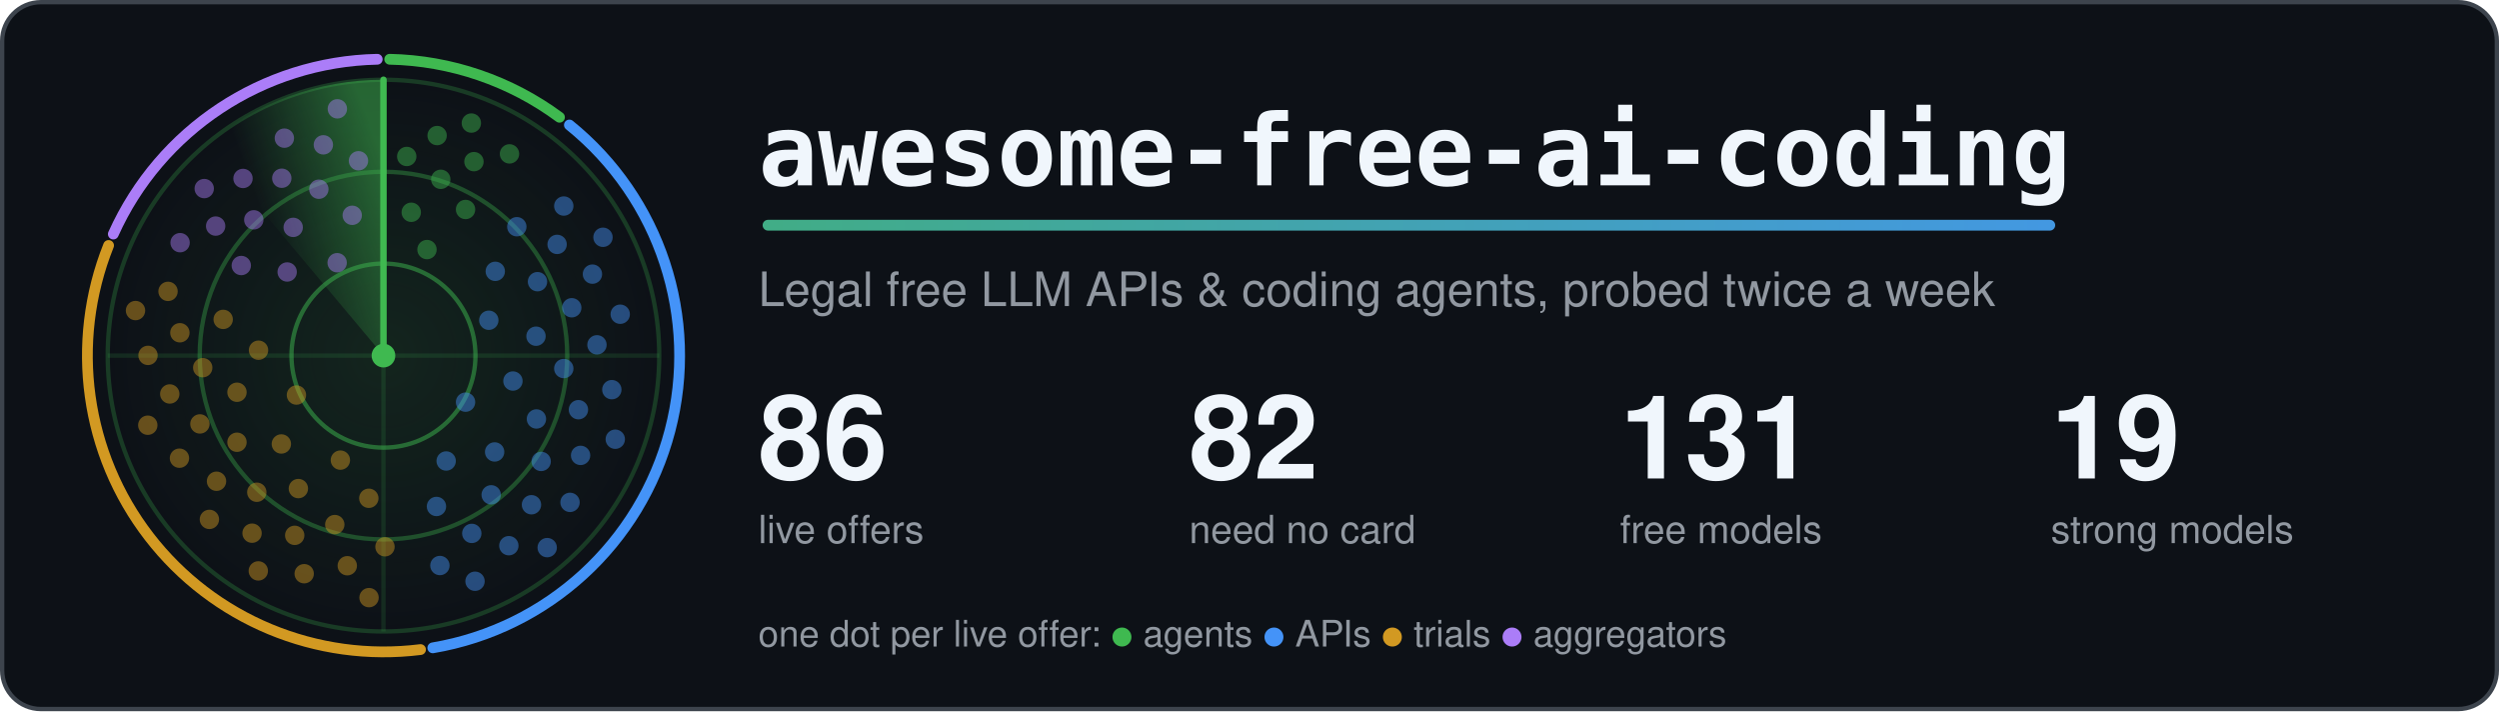
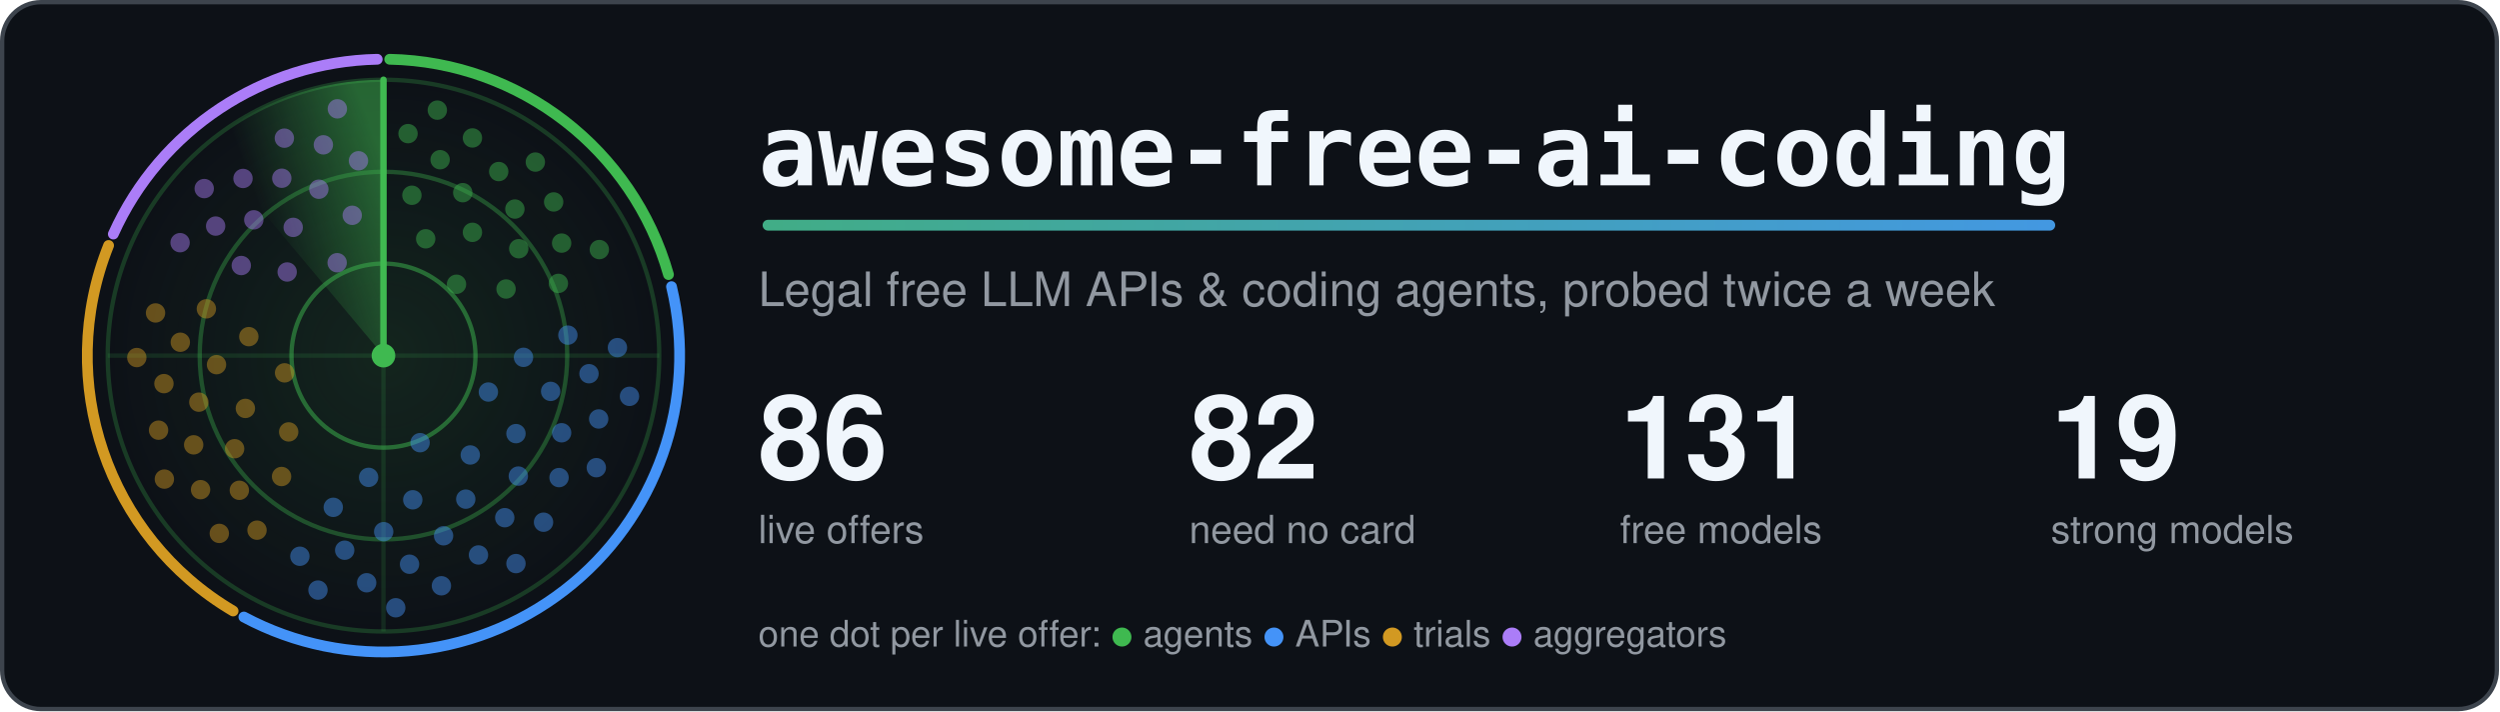
<svg xmlns="http://www.w3.org/2000/svg" width="1160" height="330" viewBox="0 0 1160 330" role="img" aria-labelledby="title">
  <style>.card{fill:#0d1117;stroke:#3d444d}.t{fill:#f0f6fc}.m{fill:#9198a1}.ring{stroke:#3fb950}.hub{fill:#3fb950}.beam{stroke:#3fb950}.s0,.s1,.g0,.g1{stop-color:#3fb950}.a0{stop-color:#3fb950}.a1{stop-color:#4493f8}.dot.agents,.key.agents{fill:#3fb950}.rim.agents{stroke:#3fb950}.dot.apis,.key.apis{fill:#4493f8}.rim.apis{stroke:#4493f8}.dot.trials,.key.trials{fill:#d29922}.rim.trials{stroke:#d29922}.dot.aggregators,.key.aggregators{fill:#ab7df8}.rim.aggregators{stroke:#ab7df8}.rim{fill:none}.s0{stop-opacity:.5}.s1,.g1{stop-opacity:0}.g0{stop-opacity:.12}.dot{opacity:.45;animation:ping 6s linear infinite}@keyframes ping{0%,4%{opacity:1}55%,100%{opacity:.45}}.turning{animation:turn 6s linear infinite}@keyframes turn{to{transform:rotate(360deg)}}@media (prefers-reduced-motion: reduce) {.dot { animation: none; opacity: 1 } .turning { animation: none }}</style>
  <defs>
    <linearGradient id="accent" gradientUnits="userSpaceOnUse" x1="0" y1="0" x2="1100" y2="0">
      <stop class="a0" offset="0" />
      <stop class="a1" offset="1" />
    </linearGradient>
  </defs>
  <rect class="card" x="1" y="1" width="1158" height="328" rx="18" stroke-width="2" />
  <defs>
    <radialGradient id="glow">
      <stop class="g0" offset="0" />
      <stop class="g1" offset="1" />
    </radialGradient>
  </defs>
  <circle cx="178.0" cy="165.0" r="128.0" fill="url(#glow)" />
  <circle class="ring" cx="178.0" cy="165.0" r="42.7" fill="none" stroke-width="2" stroke-opacity=".5" />
  <circle class="ring" cx="178.0" cy="165.0" r="85.3" fill="none" stroke-width="2" stroke-opacity=".35" />
  <circle class="ring" cx="178.0" cy="165.0" r="128.0" fill="none" stroke-width="2" stroke-opacity=".25" />
  <path class="ring" d="M50.0 165.0H306.0M178.0 37.0V293.0" stroke-width="2" stroke-opacity=".15" />
-   <path class="rim agents" d="M180.9 27.5A137.5 137.5 0 0 1 259.7 54.4" stroke-width="5" stroke-linecap="round" />
-   <path class="rim apis" d="M264.3 58.0A137.5 137.5 0 0 1 200.9 300.6" stroke-width="5" stroke-linecap="round" />
-   <path class="rim trials" d="M195.2 301.4A137.5 137.5 0 0 1 50.4 113.9" stroke-width="5" stroke-linecap="round" />
+   <path class="rim agents" d="M180.9 27.5A137.5 137.5 0 0 1 310.3 127.4" stroke-width="5" stroke-linecap="round" />
+   <path class="rim apis" d="M311.7 133.0A137.5 137.5 0 0 1 113.2 286.3" stroke-width="5" stroke-linecap="round" />
+   <path class="rim trials" d="M108.2 283.5A137.5 137.5 0 0 1 50.4 113.9" stroke-width="5" stroke-linecap="round" />
  <path class="rim aggregators" d="M52.6 108.6A137.5 137.5 0 0 1 175.1 27.5" stroke-width="5" stroke-linecap="round" />
  <defs>
    <linearGradient id="sweep" gradientUnits="userSpaceOnUse" x1="178.0" y1="75.4" x2="120.4" y2="96.4">
      <stop class="s0" offset="0" />
      <stop class="s1" offset="1" />
    </linearGradient>
  </defs>
  <g class="turning" style="transform-origin:178.0px 165.0px">
    <path fill="url(#sweep)" d="M178.0 165.0L95.7 66.9A128.0 128.0 0 0 1 178.0 37.0Z" />
    <line class="beam" x1="178.0" y1="165.0" x2="178.0" y2="37.0" stroke-width="3" stroke-linecap="round" />
  </g>
-   <circle class="dot agents" cx="198.2" cy="115.8" r="4.5" style="animation-delay:0.37s" />
-   <circle class="dot agents" cx="190.9" cy="98.5" r="4.5" style="animation-delay:0.18s" />
-   <circle class="dot agents" cx="216.1" cy="97.2" r="4.5" style="animation-delay:0.49s" />
-   <circle class="dot agents" cx="204.6" cy="83.2" r="4.5" style="animation-delay:0.30s" />
-   <circle class="dot agents" cx="188.8" cy="72.6" r="4.5" style="animation-delay:0.11s" />
-   <circle class="dot agents" cx="220.0" cy="75.0" r="4.5" style="animation-delay:0.42s" />
-   <circle class="dot agents" cx="202.9" cy="62.9" r="4.5" style="animation-delay:0.23s" />
-   <circle class="dot agents" cx="236.5" cy="71.4" r="4.5" style="animation-delay:0.53s" />
-   <circle class="dot agents" cx="218.8" cy="57.1" r="4.5" style="animation-delay:0.34s" />
-   <circle class="dot apis" cx="216.1" cy="186.6" r="4.5" style="animation-delay:1.99s" />
-   <circle class="dot apis" cx="226.9" cy="148.6" r="4.5" style="animation-delay:1.19s" />
-   <circle class="dot apis" cx="207.1" cy="213.9" r="4.5" style="animation-delay:2.49s" />
-   <circle class="dot apis" cx="238.1" cy="176.8" r="4.5" style="animation-delay:1.69s" />
-   <circle class="dot apis" cx="229.9" cy="125.9" r="4.5" style="animation-delay:0.88s" />
-   <circle class="dot apis" cx="229.6" cy="209.7" r="4.5" style="animation-delay:2.18s" />
-   <circle class="dot apis" cx="248.8" cy="156.0" r="4.5" style="animation-delay:1.38s" />
-   <circle class="dot apis" cx="202.6" cy="235.0" r="4.5" style="animation-delay:2.68s" />
-   <circle class="dot apis" cx="249.0" cy="194.4" r="4.5" style="animation-delay:1.87s" />
-   <circle class="dot apis" cx="249.5" cy="130.7" r="4.5" style="animation-delay:1.07s" />
-   <circle class="dot apis" cx="228.0" cy="229.6" r="4.5" style="animation-delay:2.37s" />
-   <circle class="dot apis" cx="261.7" cy="171.0" r="4.5" style="animation-delay:1.57s" />
-   <circle class="dot apis" cx="239.9" cy="105.2" r="4.5" style="animation-delay:0.77s" />
-   <circle class="dot apis" cx="251.2" cy="214.1" r="4.5" style="animation-delay:2.06s" />
-   <circle class="dot apis" cx="265.4" cy="142.8" r="4.5" style="animation-delay:1.26s" />
-   <circle class="dot apis" cx="219.0" cy="247.5" r="4.5" style="animation-delay:2.56s" />
-   <circle class="dot apis" cx="268.5" cy="190.1" r="4.5" style="animation-delay:1.76s" />
-   <circle class="dot apis" cx="258.6" cy="113.4" r="4.5" style="animation-delay:0.96s" />
-   <circle class="dot apis" cx="246.7" cy="234.2" r="4.5" style="animation-delay:2.25s" />
-   <circle class="dot apis" cx="277.1" cy="160.0" r="4.5" style="animation-delay:1.45s" />
-   <circle class="dot apis" cx="204.2" cy="262.4" r="4.5" style="animation-delay:2.75s" />
-   <circle class="dot apis" cx="269.5" cy="211.3" r="4.5" style="animation-delay:1.95s" />
-   <circle class="dot apis" cx="275.0" cy="127.2" r="4.5" style="animation-delay:1.15s" />
-   <circle class="dot apis" cx="236.2" cy="253.2" r="4.5" style="animation-delay:2.44s" />
-   <circle class="dot apis" cx="284.0" cy="180.8" r="4.5" style="animation-delay:1.64s" />
-   <circle class="dot apis" cx="261.7" cy="95.6" r="4.5" style="animation-delay:0.84s" />
-   <circle class="dot apis" cx="264.6" cy="233.1" r="4.5" style="animation-delay:2.14s" />
-   <circle class="dot apis" cx="287.9" cy="145.8" r="4.5" style="animation-delay:1.33s" />
-   <circle class="dot apis" cx="220.5" cy="269.7" r="4.5" style="animation-delay:2.63s" />
-   <circle class="dot apis" cx="285.6" cy="203.8" r="4.5" style="animation-delay:1.83s" />
-   <circle class="dot apis" cx="279.9" cy="110.1" r="4.5" style="animation-delay:1.03s" />
-   <circle class="dot apis" cx="254.0" cy="254.1" r="4.5" style="animation-delay:2.33s" />
-   <circle class="dot trials" cx="137.6" cy="183.3" r="4.5" style="animation-delay:4.10s" />
-   <circle class="dot trials" cx="158.0" cy="213.5" r="4.5" style="animation-delay:3.37s" />
-   <circle class="dot trials" cx="120.0" cy="162.5" r="4.5" style="animation-delay:4.54s" />
-   <circle class="dot trials" cx="130.6" cy="206.0" r="4.5" style="animation-delay:3.82s" />
-   <circle class="dot trials" cx="171.2" cy="231.2" r="4.5" style="animation-delay:3.10s" />
-   <circle class="dot trials" cx="110.0" cy="182.0" r="4.5" style="animation-delay:4.27s" />
-   <circle class="dot trials" cx="138.5" cy="226.7" r="4.5" style="animation-delay:3.54s" />
-   <circle class="dot trials" cx="103.6" cy="148.2" r="4.5" style="animation-delay:4.71s" />
-   <circle class="dot trials" cx="110.0" cy="205.2" r="4.5" style="animation-delay:3.99s" />
-   <circle class="dot trials" cx="155.4" cy="243.4" r="4.5" style="animation-delay:3.27s" />
-   <circle class="dot trials" cx="94.1" cy="170.6" r="4.5" style="animation-delay:4.44s" />
-   <circle class="dot trials" cx="119.2" cy="228.4" r="4.5" style="animation-delay:3.71s" />
-   <circle class="dot trials" cx="178.7" cy="253.7" r="4.5" style="animation-delay:2.99s" />
-   <circle class="dot trials" cx="92.8" cy="196.7" r="4.5" style="animation-delay:4.16s" />
-   <circle class="dot trials" cx="136.8" cy="248.4" r="4.5" style="animation-delay:3.44s" />
-   <circle class="dot trials" cx="83.5" cy="154.4" r="4.5" style="animation-delay:4.61s" />
-   <circle class="dot trials" cx="100.5" cy="223.3" r="4.5" style="animation-delay:3.88s" />
-   <circle class="dot trials" cx="161.2" cy="262.5" r="4.5" style="animation-delay:3.16s" />
-   <circle class="dot trials" cx="78.8" cy="182.8" r="4.5" style="animation-delay:4.33s" />
-   <circle class="dot trials" cx="117.0" cy="247.4" r="4.5" style="animation-delay:3.61s" />
-   <circle class="dot trials" cx="78.0" cy="135.2" r="4.5" style="animation-delay:4.78s" />
-   <circle class="dot trials" cx="83.3" cy="212.6" r="4.5" style="animation-delay:4.05s" />
-   <circle class="dot trials" cx="141.2" cy="266.2" r="4.5" style="animation-delay:3.33s" />
-   <circle class="dot trials" cx="68.7" cy="164.9" r="4.5" style="animation-delay:4.50s" />
-   <circle class="dot trials" cx="97.2" cy="241.0" r="4.5" style="animation-delay:3.78s" />
-   <circle class="dot trials" cx="171.3" cy="277.3" r="4.5" style="animation-delay:3.06s" />
-   <circle class="dot trials" cx="68.6" cy="197.3" r="4.5" style="animation-delay:4.23s" />
-   <circle class="dot trials" cx="119.9" cy="264.9" r="4.5" style="animation-delay:3.50s" />
-   <circle class="dot trials" cx="62.9" cy="144.1" r="4.5" style="animation-delay:4.67s" />
+   <circle class="dot agents" cx="211.9" cy="131.9" r="4.5" style="animation-delay:0.76s" />
+   <circle class="dot agents" cx="197.6" cy="110.8" r="4.5" style="animation-delay:0.33s" />
+   <circle class="dot agents" cx="234.9" cy="134.1" r="4.5" style="animation-delay:1.03s" />
+   <circle class="dot agents" cx="219.3" cy="107.8" r="4.5" style="animation-delay:0.60s" />
+   <circle class="dot agents" cx="191.2" cy="90.6" r="4.5" style="animation-delay:0.17s" />
+   <circle class="dot agents" cx="240.8" cy="115.4" r="4.5" style="animation-delay:0.86s" />
+   <circle class="dot agents" cx="214.8" cy="89.4" r="4.5" style="animation-delay:0.43s" />
+   <circle class="dot agents" cx="259.2" cy="131.5" r="4.5" style="animation-delay:1.13s" />
+   <circle class="dot agents" cx="239.0" cy="97.0" r="4.5" style="animation-delay:0.70s" />
+   <circle class="dot agents" cx="204.3" cy="74.1" r="4.5" style="animation-delay:0.27s" />
+   <circle class="dot agents" cx="260.7" cy="112.8" r="4.5" style="animation-delay:0.96s" />
+   <circle class="dot agents" cx="231.5" cy="79.6" r="4.5" style="animation-delay:0.53s" />
+   <circle class="dot agents" cx="189.4" cy="62.0" r="4.5" style="animation-delay:0.11s" />
+   <circle class="dot agents" cx="257.0" cy="93.7" r="4.5" style="animation-delay:0.80s" />
+   <circle class="dot agents" cx="219.3" cy="64.0" r="4.5" style="animation-delay:0.37s" />
+   <circle class="dot agents" cx="278.2" cy="115.8" r="4.5" style="animation-delay:1.06s" />
+   <circle class="dot agents" cx="248.5" cy="75.2" r="4.5" style="animation-delay:0.64s" />
+   <circle class="dot agents" cx="203.0" cy="51.1" r="4.5" style="animation-delay:0.21s" />
+   <circle class="dot apis" cx="195.0" cy="205.4" r="4.5" style="animation-delay:2.62s" />
+   <circle class="dot apis" cx="226.7" cy="181.9" r="4.5" style="animation-delay:1.82s" />
+   <circle class="dot apis" cx="171.1" cy="221.5" r="4.5" style="animation-delay:3.12s" />
+   <circle class="dot apis" cx="218.3" cy="211.1" r="4.5" style="animation-delay:2.31s" />
+   <circle class="dot apis" cx="243.0" cy="165.8" r="4.5" style="animation-delay:1.51s" />
+   <circle class="dot apis" cx="191.6" cy="231.9" r="4.5" style="animation-delay:2.81s" />
+   <circle class="dot apis" cx="239.5" cy="201.2" r="4.5" style="animation-delay:2.01s" />
+   <circle class="dot apis" cx="154.7" cy="235.4" r="4.5" style="animation-delay:3.30s" />
+   <circle class="dot apis" cx="216.2" cy="231.6" r="4.5" style="animation-delay:2.50s" />
+   <circle class="dot apis" cx="255.6" cy="181.6" r="4.5" style="animation-delay:1.70s" />
+   <circle class="dot apis" cx="178.1" cy="246.7" r="4.5" style="animation-delay:3.00s" />
+   <circle class="dot apis" cx="240.6" cy="220.9" r="4.5" style="animation-delay:2.20s" />
+   <circle class="dot apis" cx="263.6" cy="155.5" r="4.5" style="animation-delay:1.39s" />
+   <circle class="dot apis" cx="205.9" cy="248.6" r="4.5" style="animation-delay:2.69s" />
+   <circle class="dot apis" cx="260.7" cy="200.8" r="4.5" style="animation-delay:1.89s" />
+   <circle class="dot apis" cx="160.0" cy="255.3" r="4.5" style="animation-delay:3.19s" />
+   <circle class="dot apis" cx="234.3" cy="240.2" r="4.5" style="animation-delay:2.39s" />
+   <circle class="dot apis" cx="273.4" cy="173.4" r="4.5" style="animation-delay:1.58s" />
+   <circle class="dot apis" cx="190.1" cy="261.8" r="4.5" style="animation-delay:2.88s" />
+   <circle class="dot apis" cx="259.5" cy="221.6" r="4.5" style="animation-delay:2.08s" />
+   <circle class="dot apis" cx="139.2" cy="258.1" r="4.5" style="animation-delay:3.38s" />
+   <circle class="dot apis" cx="222.1" cy="257.5" r="4.5" style="animation-delay:2.58s" />
+   <circle class="dot apis" cx="277.9" cy="194.4" r="4.5" style="animation-delay:1.77s" />
+   <circle class="dot apis" cx="170.2" cy="270.4" r="4.5" style="animation-delay:3.07s" />
+   <circle class="dot apis" cx="252.3" cy="242.3" r="4.5" style="animation-delay:2.27s" />
+   <circle class="dot apis" cx="286.6" cy="161.3" r="4.5" style="animation-delay:1.47s" />
+   <circle class="dot apis" cx="204.9" cy="271.8" r="4.5" style="animation-delay:2.76s" />
+   <circle class="dot apis" cx="276.8" cy="217.0" r="4.5" style="animation-delay:1.96s" />
+   <circle class="dot apis" cx="147.6" cy="273.8" r="4.5" style="animation-delay:3.26s" />
+   <circle class="dot apis" cx="239.5" cy="261.5" r="4.5" style="animation-delay:2.46s" />
+   <circle class="dot apis" cx="292.2" cy="183.9" r="4.5" style="animation-delay:1.66s" />
+   <circle class="dot apis" cx="183.7" cy="282.0" r="4.5" style="animation-delay:2.95s" />
+   <circle class="dot trials" cx="132.1" cy="173.0" r="4.5" style="animation-delay:4.34s" />
+   <circle class="dot trials" cx="134.0" cy="200.4" r="4.5" style="animation-delay:3.85s" />
+   <circle class="dot trials" cx="115.5" cy="156.2" r="4.5" style="animation-delay:4.63s" />
+   <circle class="dot trials" cx="113.9" cy="189.5" r="4.5" style="animation-delay:4.15s" />
+   <circle class="dot trials" cx="130.7" cy="221.1" r="4.5" style="animation-delay:3.67s" />
+   <circle class="dot trials" cx="100.5" cy="169.2" r="4.5" style="animation-delay:4.45s" />
+   <circle class="dot trials" cx="108.9" cy="208.2" r="4.5" style="animation-delay:3.97s" />
+   <circle class="dot trials" cx="95.8" cy="143.3" r="4.5" style="animation-delay:4.75s" />
+   <circle class="dot trials" cx="92.3" cy="186.6" r="4.5" style="animation-delay:4.26s" />
+   <circle class="dot trials" cx="111.1" cy="227.5" r="4.5" style="animation-delay:3.78s" />
+   <circle class="dot trials" cx="83.7" cy="158.8" r="4.5" style="animation-delay:4.56s" />
+   <circle class="dot trials" cx="89.9" cy="206.4" r="4.5" style="animation-delay:4.08s" />
+   <circle class="dot trials" cx="119.3" cy="246.0" r="4.5" style="animation-delay:3.60s" />
+   <circle class="dot trials" cx="76.1" cy="178.0" r="4.5" style="animation-delay:4.38s" />
+   <circle class="dot trials" cx="93.1" cy="227.2" r="4.5" style="animation-delay:3.90s" />
+   <circle class="dot trials" cx="72.2" cy="145.2" r="4.5" style="animation-delay:4.68s" />
+   <circle class="dot trials" cx="73.6" cy="199.6" r="4.5" style="animation-delay:4.19s" />
+   <circle class="dot trials" cx="101.8" cy="247.5" r="4.5" style="animation-delay:3.71s" />
+   <circle class="dot trials" cx="63.5" cy="165.9" r="4.5" style="animation-delay:4.49s" />
+   <circle class="dot trials" cx="76.3" cy="222.3" r="4.5" style="animation-delay:4.01s" />
  <circle class="dot aggregators" cx="156.5" cy="121.9" r="4.5" style="animation-delay:5.56s" />
  <circle class="dot aggregators" cx="133.3" cy="126.2" r="4.5" style="animation-delay:5.18s" />
  <circle class="dot aggregators" cx="163.5" cy="99.9" r="4.5" style="animation-delay:5.79s" />
  <circle class="dot aggregators" cx="136.1" cy="105.5" r="4.5" style="animation-delay:5.41s" />
  <circle class="dot aggregators" cx="112.0" cy="123.2" r="4.5" style="animation-delay:5.04s" />
  <circle class="dot aggregators" cx="148.0" cy="87.8" r="4.5" style="animation-delay:5.65s" />
  <circle class="dot aggregators" cx="117.8" cy="102.0" r="4.5" style="animation-delay:5.27s" />
  <circle class="dot aggregators" cx="166.4" cy="74.6" r="4.5" style="animation-delay:5.88s" />
  <circle class="dot aggregators" cx="130.8" cy="82.7" r="4.5" style="animation-delay:5.50s" />
  <circle class="dot aggregators" cx="100.1" cy="104.9" r="4.5" style="animation-delay:5.13s" />
  <circle class="dot aggregators" cx="150.1" cy="67.2" r="4.5" style="animation-delay:5.74s" />
  <circle class="dot aggregators" cx="112.8" cy="82.8" r="4.5" style="animation-delay:5.36s" />
  <circle class="dot aggregators" cx="83.6" cy="112.6" r="4.5" style="animation-delay:4.98s" />
  <circle class="dot aggregators" cx="132.0" cy="64.1" r="4.5" style="animation-delay:5.59s" />
  <circle class="dot aggregators" cx="94.8" cy="87.5" r="4.5" style="animation-delay:5.22s" />
  <circle class="dot aggregators" cx="156.6" cy="50.5" r="4.5" style="animation-delay:5.82s" />
  <circle class="hub" cx="178.0" cy="165.0" r="5.5" />
  <text class="t" x="352" y="86" font-family="ui-monospace, SFMono-Regular, Menlo, Consolas, monospace" font-size="46" font-weight="700">awesome-free-ai-coding</text>
  <rect x="354" y="102" width="600" height="5" rx="2.5" fill="url(#accent)" />
  <text class="m" x="352" y="142" font-family="-apple-system, BlinkMacSystemFont, 'Segoe UI', Helvetica, Arial, sans-serif" font-size="22">Legal free LLM APIs &amp; coding agents, probed twice a week</text>
  <text class="t" x="352" y="222" font-family="-apple-system, BlinkMacSystemFont, 'Segoe UI', Helvetica, Arial, sans-serif" font-size="54" font-weight="700">86</text>
  <text class="m" x="352" y="252" font-family="-apple-system, BlinkMacSystemFont, 'Segoe UI', Helvetica, Arial, sans-serif" font-size="18">live offers</text>
  <text class="t" x="552" y="222" font-family="-apple-system, BlinkMacSystemFont, 'Segoe UI', Helvetica, Arial, sans-serif" font-size="54" font-weight="700">82</text>
  <text class="m" x="552" y="252" font-family="-apple-system, BlinkMacSystemFont, 'Segoe UI', Helvetica, Arial, sans-serif" font-size="18">need no card</text>
  <text class="t" x="752" y="222" font-family="-apple-system, BlinkMacSystemFont, 'Segoe UI', Helvetica, Arial, sans-serif" font-size="54" font-weight="700">131</text>
  <text class="m" x="752" y="252" font-family="-apple-system, BlinkMacSystemFont, 'Segoe UI', Helvetica, Arial, sans-serif" font-size="18">free models</text>
  <text class="t" x="952" y="222" font-family="-apple-system, BlinkMacSystemFont, 'Segoe UI', Helvetica, Arial, sans-serif" font-size="54" font-weight="700">19</text>
  <text class="m" x="952" y="252" font-family="-apple-system, BlinkMacSystemFont, 'Segoe UI', Helvetica, Arial, sans-serif" font-size="18">strong models</text>
  <text class="m" x="352" y="300" font-family="-apple-system, BlinkMacSystemFont, 'Segoe UI', Helvetica, Arial, sans-serif" font-size="17">one dot per live offer: <tspan class="key agents">●</tspan> agents <tspan class="key apis">●</tspan> APIs <tspan class="key trials">●</tspan> trials <tspan class="key aggregators">●</tspan> aggregators</text>
</svg>
